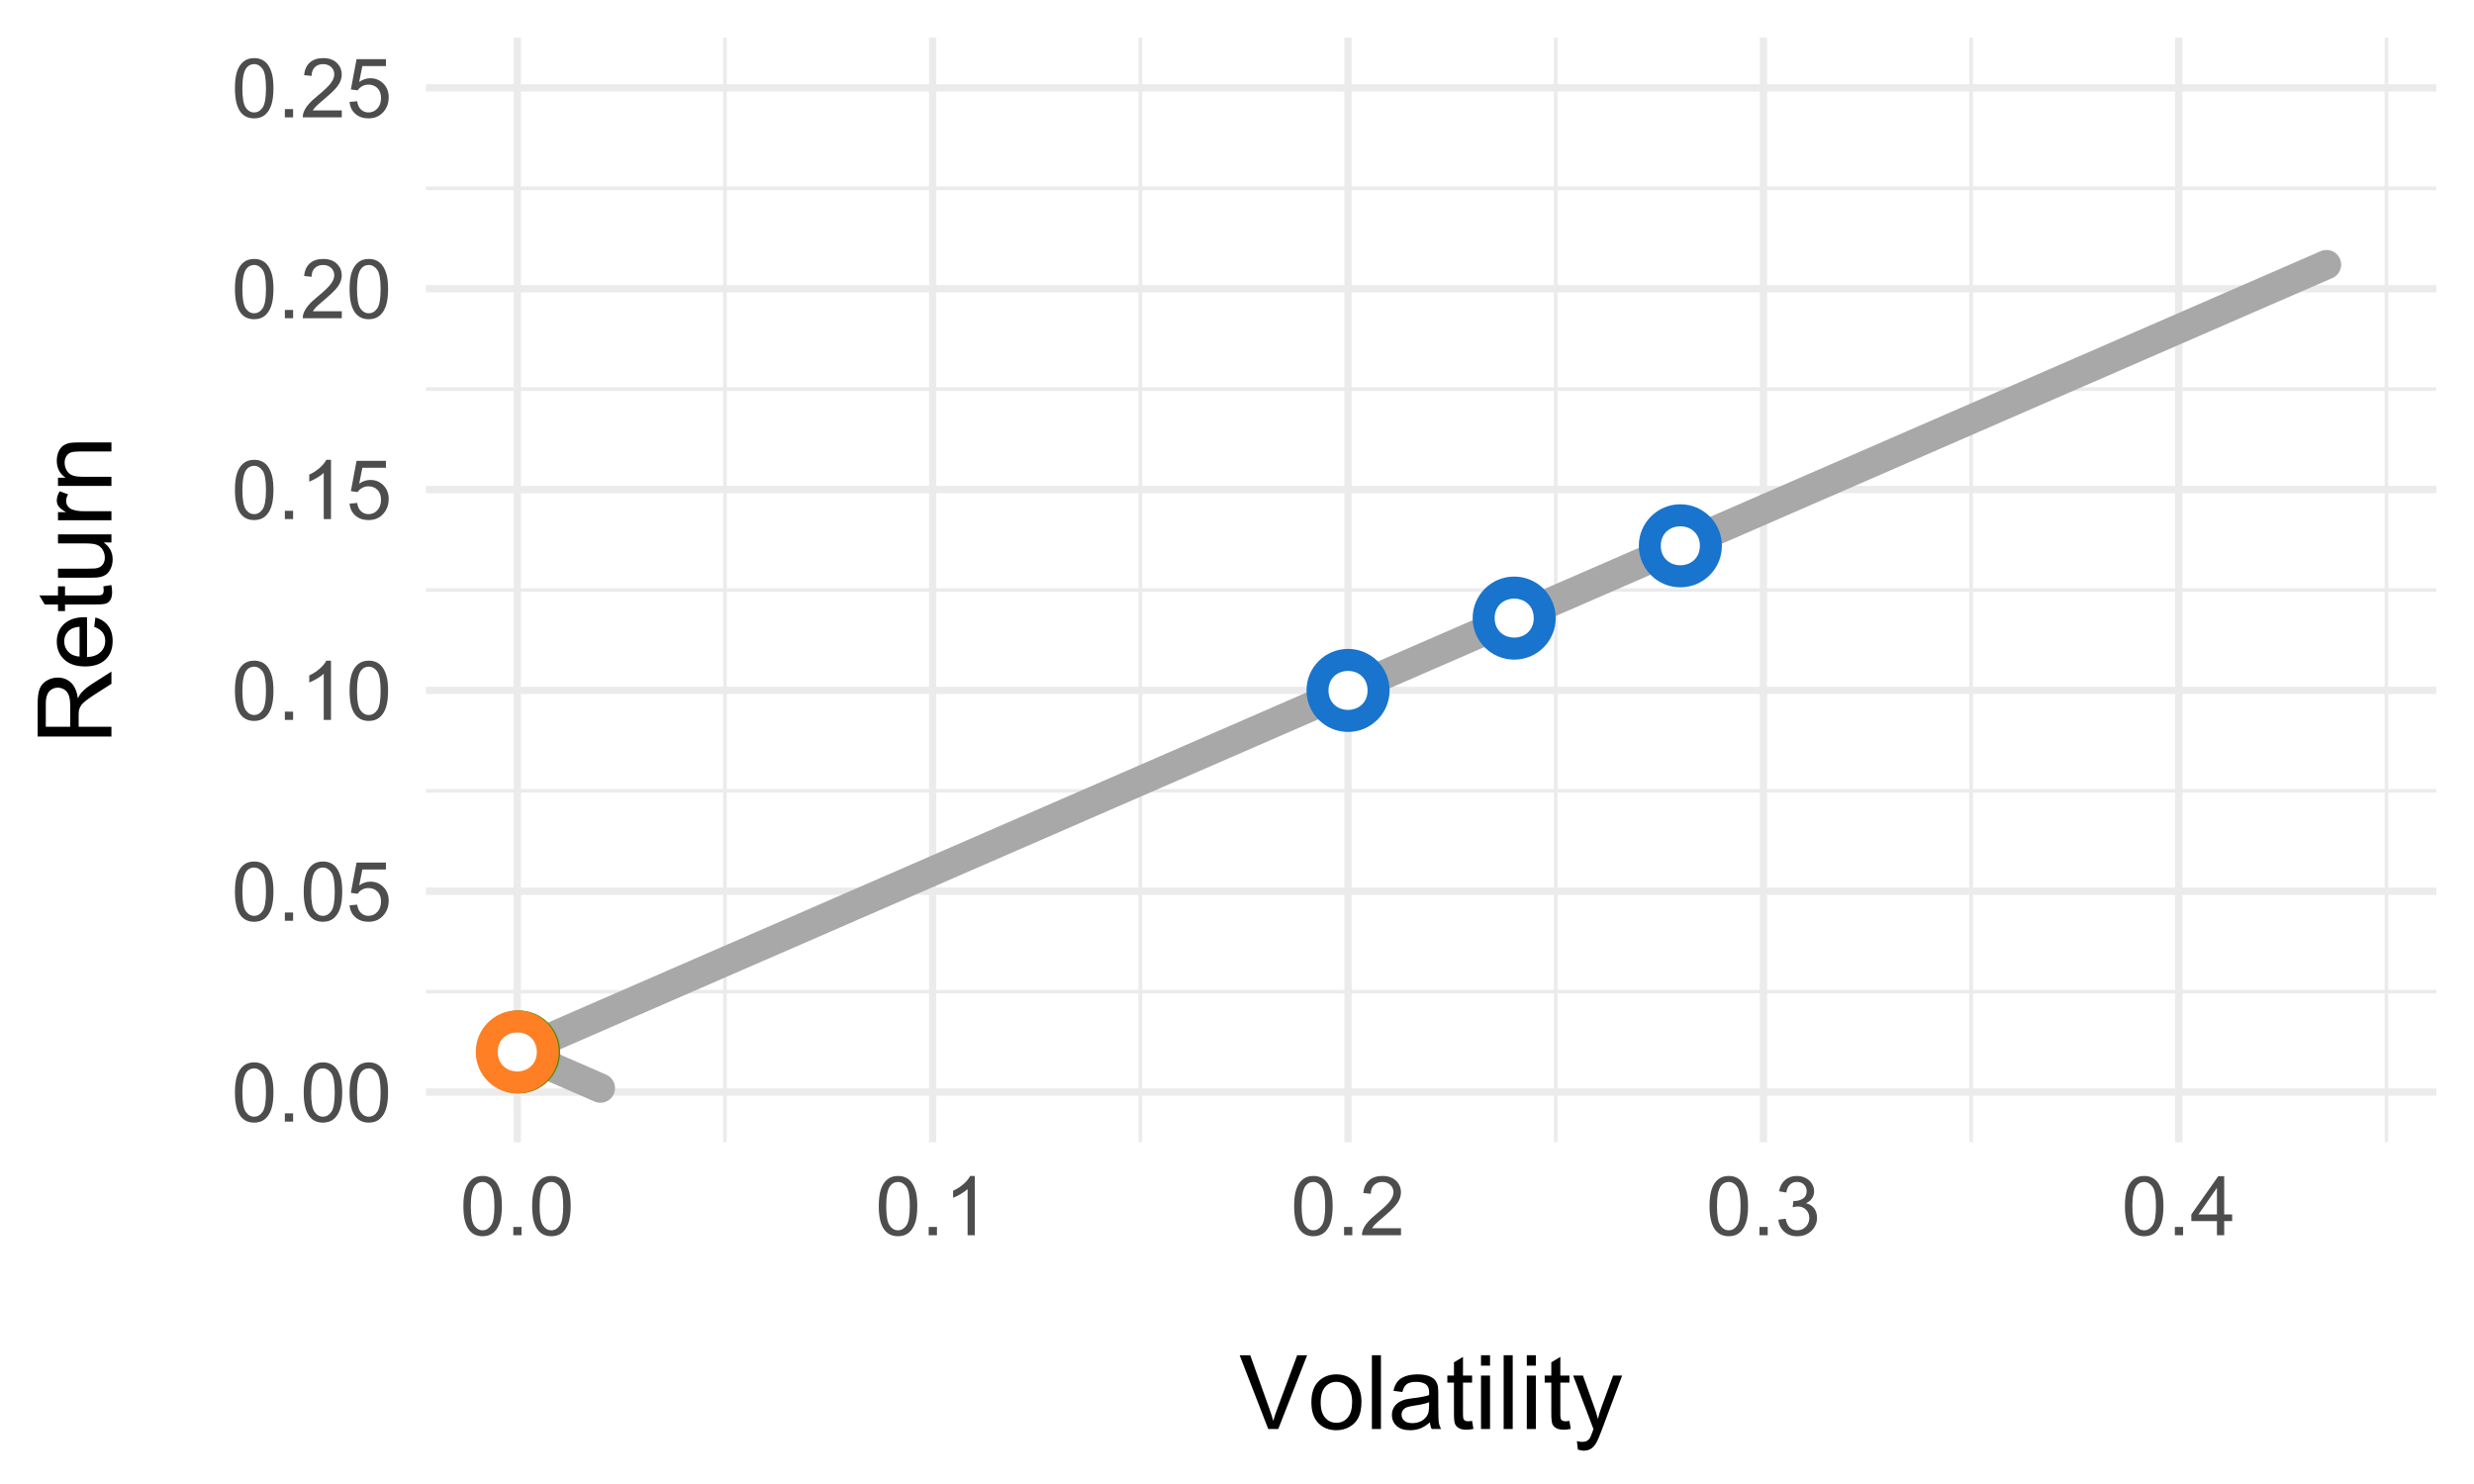
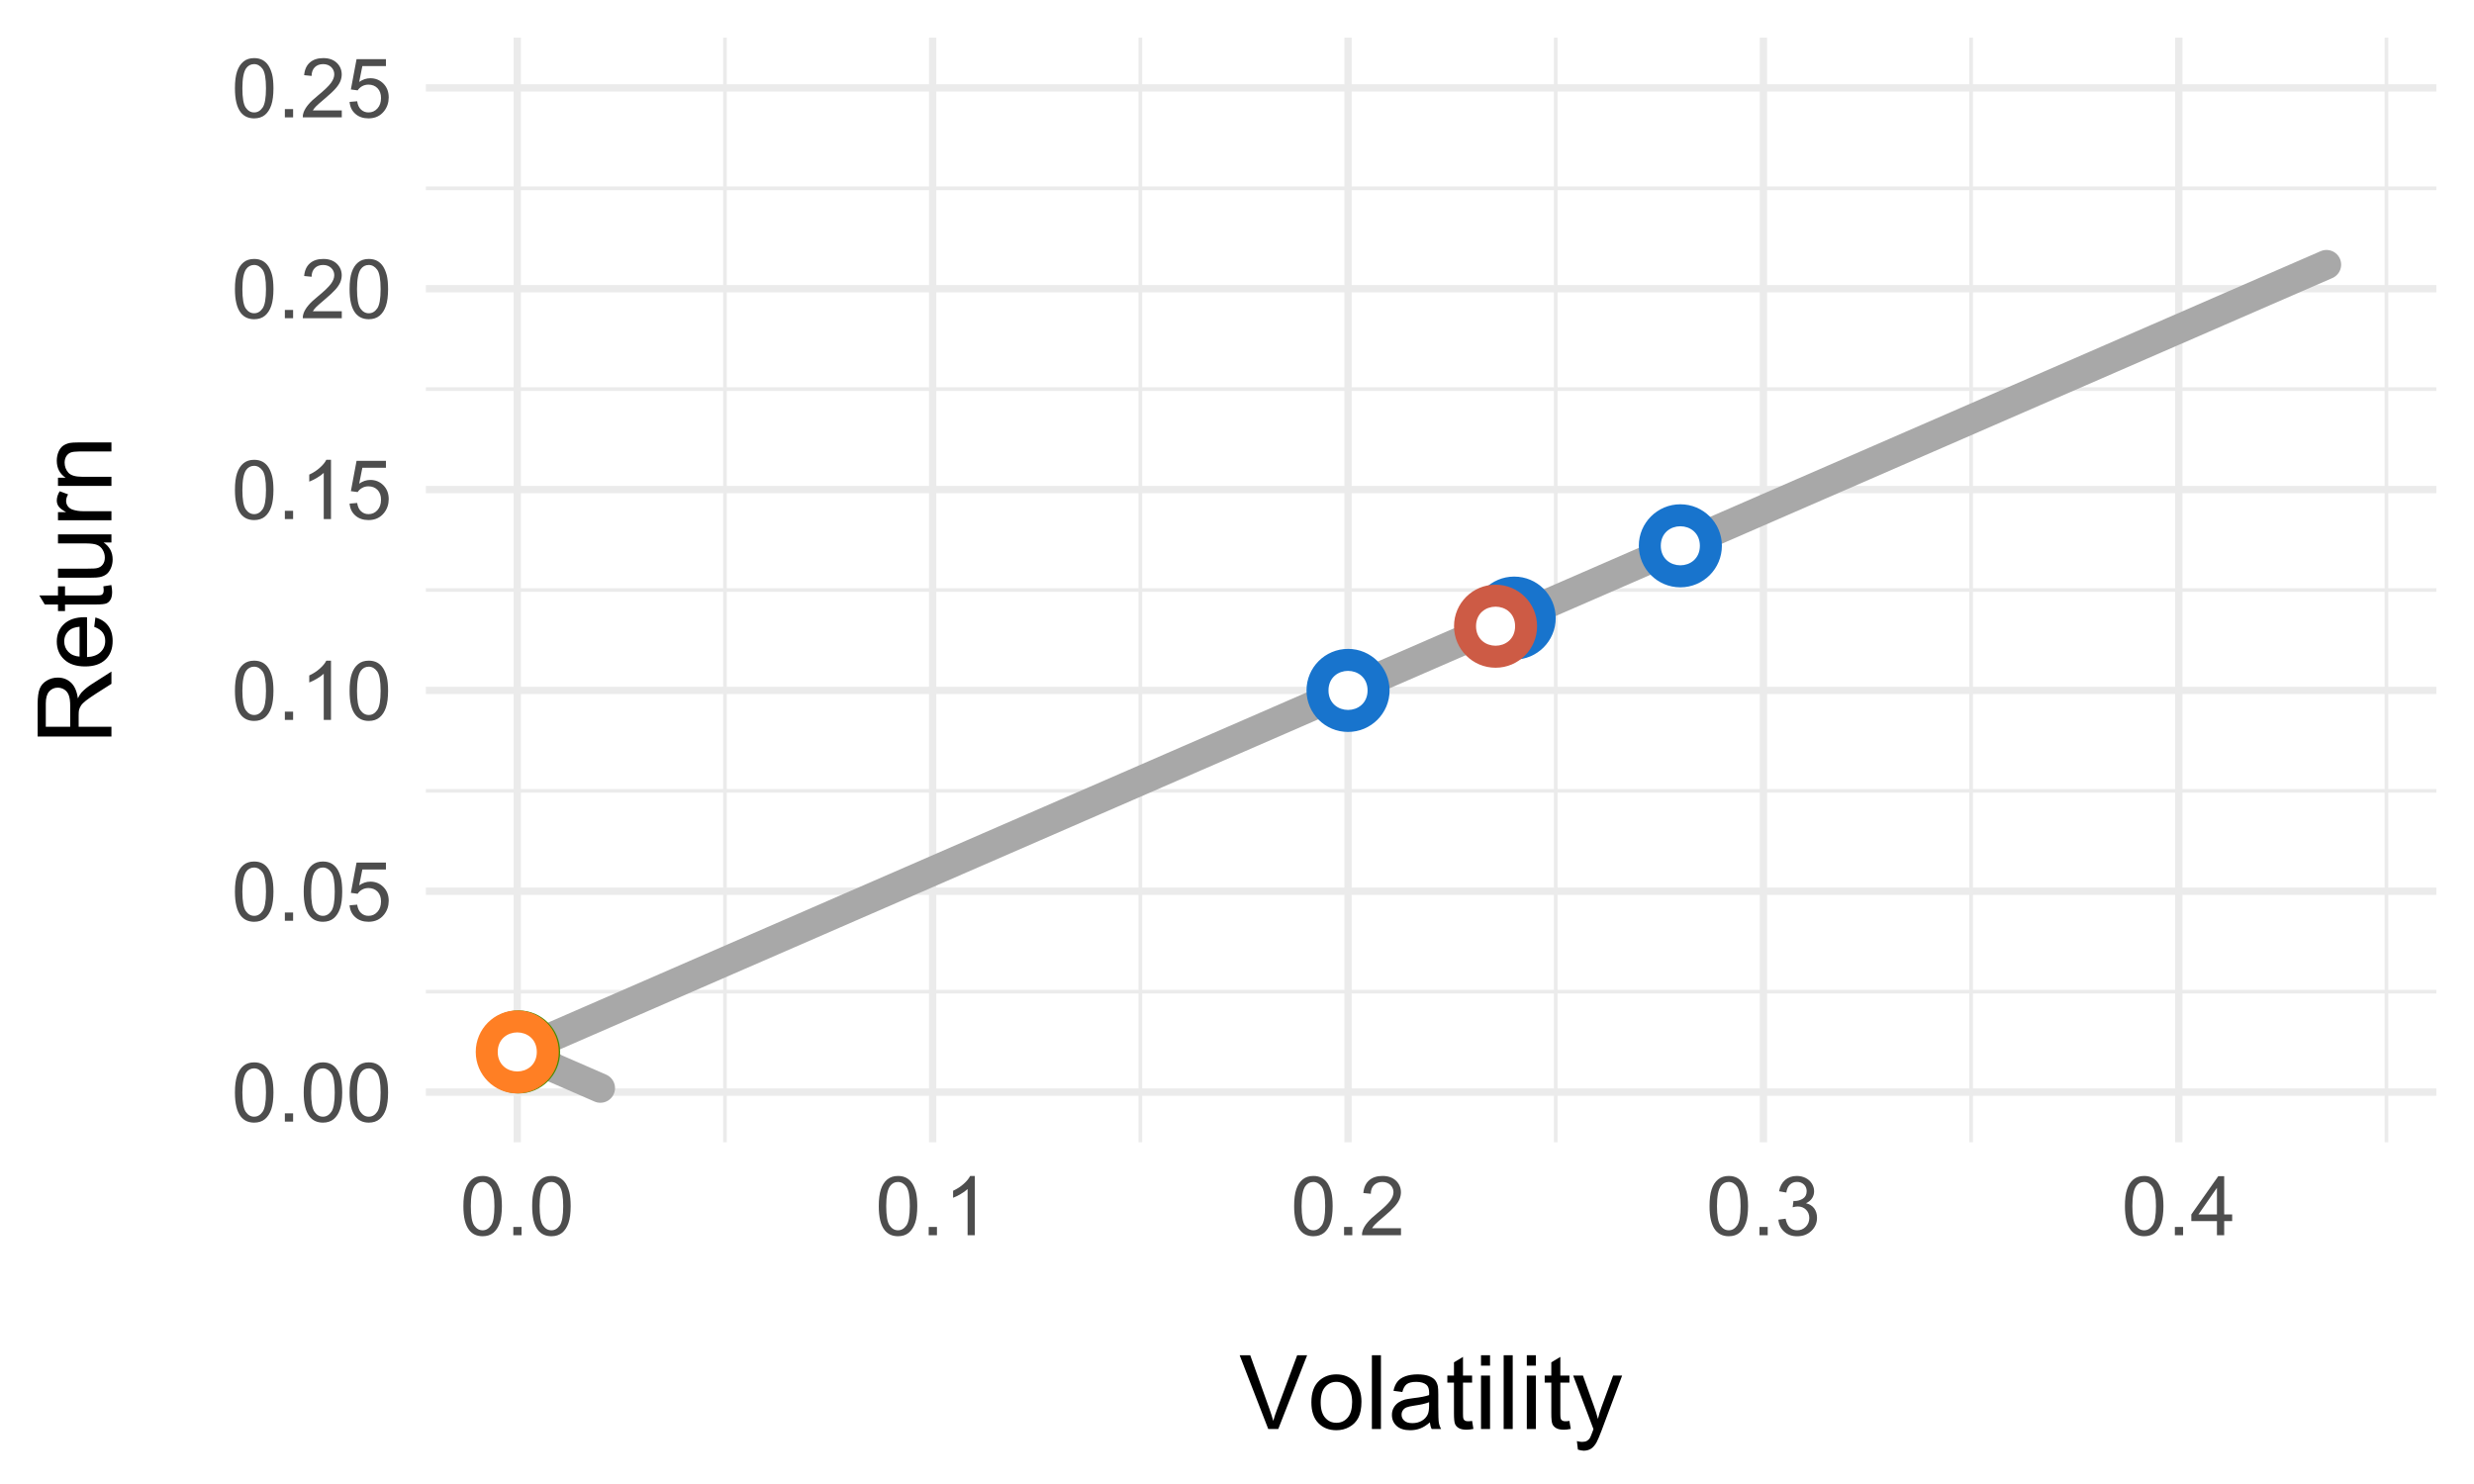
<svg xmlns="http://www.w3.org/2000/svg" xmlns:xlink="http://www.w3.org/1999/xlink" width="360pt" height="216pt" viewBox="0 0 360 216" version="1.1">
  <defs>
    <g>
      <symbol overflow="visible" id="glyph0-0">
        <path style="stroke:none;" d="M 1.5 0 L 1.5 -7.5 L 7.5 -7.5 L 7.5 0 Z M 1.688 -0.188 L 7.312 -0.188 L 7.312 -7.312 L 1.688 -7.312 Z M 1.688 -0.188 " />
      </symbol>
      <symbol overflow="visible" id="glyph0-1">
        <path style="stroke:none;" d="M 0.5 -4.234 C 0.496 -5.246 0.602 -6.062 0.812 -6.688 C 1.02 -7.305 1.328 -7.785 1.742 -8.121 C 2.148 -8.457 2.668 -8.625 3.297 -8.625 C 3.758 -8.625 4.164 -8.531 4.512 -8.348 C 4.855 -8.16 5.141 -7.891 5.371 -7.543 C 5.594 -7.191 5.773 -6.766 5.906 -6.266 C 6.035 -5.762 6.098 -5.086 6.102 -4.234 C 6.098 -3.227 5.996 -2.414 5.789 -1.797 C 5.578 -1.176 5.266 -0.695 4.859 -0.359 C 4.445 -0.02 3.926 0.145 3.297 0.148 C 2.465 0.145 1.816 -0.148 1.348 -0.742 C 0.781 -1.457 0.496 -2.621 0.5 -4.234 Z M 1.582 -4.234 C 1.582 -2.824 1.746 -1.887 2.074 -1.418 C 2.402 -0.949 2.809 -0.715 3.297 -0.719 C 3.777 -0.715 4.184 -0.949 4.52 -1.422 C 4.848 -1.887 5.016 -2.824 5.016 -4.234 C 5.016 -5.648 4.848 -6.59 4.52 -7.055 C 4.184 -7.516 3.773 -7.746 3.289 -7.75 C 2.801 -7.746 2.414 -7.543 2.125 -7.137 C 1.762 -6.613 1.582 -5.645 1.582 -4.234 Z M 1.582 -4.234 " />
      </symbol>
      <symbol overflow="visible" id="glyph0-2">
        <path style="stroke:none;" d="M 1.09 0 L 1.09 -1.203 L 2.289 -1.203 L 2.289 0 Z M 1.09 0 " />
      </symbol>
      <symbol overflow="visible" id="glyph0-3">
        <path style="stroke:none;" d="M 0.5 -2.25 L 1.605 -2.344 C 1.684 -1.805 1.871 -1.398 2.176 -1.125 C 2.473 -0.852 2.836 -0.715 3.258 -0.719 C 3.766 -0.715 4.195 -0.906 4.547 -1.293 C 4.898 -1.672 5.074 -2.18 5.074 -2.82 C 5.074 -3.414 4.902 -3.891 4.566 -4.242 C 4.227 -4.59 3.785 -4.762 3.242 -4.766 C 2.898 -4.762 2.594 -4.684 2.32 -4.531 C 2.047 -4.375 1.832 -4.176 1.676 -3.93 L 0.688 -4.062 L 1.516 -8.473 L 5.789 -8.473 L 5.789 -7.465 L 2.359 -7.465 L 1.898 -5.156 C 2.414 -5.516 2.953 -5.695 3.523 -5.695 C 4.27 -5.695 4.902 -5.434 5.422 -4.914 C 5.934 -4.395 6.191 -3.727 6.195 -2.914 C 6.191 -2.133 5.965 -1.461 5.516 -0.898 C 4.961 -0.199 4.211 0.145 3.258 0.148 C 2.477 0.145 1.836 -0.07 1.344 -0.508 C 0.844 -0.941 0.562 -1.523 0.5 -2.25 Z M 0.5 -2.25 " />
      </symbol>
      <symbol overflow="visible" id="glyph0-4">
        <path style="stroke:none;" d="M 4.469 0 L 3.414 0 L 3.414 -6.719 C 3.16 -6.477 2.828 -6.234 2.414 -5.996 C 2 -5.75 1.629 -5.57 1.305 -5.449 L 1.305 -6.469 C 1.895 -6.742 2.41 -7.078 2.852 -7.477 C 3.293 -7.871 3.605 -8.254 3.789 -8.625 L 4.469 -8.625 Z M 4.469 0 " />
      </symbol>
      <symbol overflow="visible" id="glyph0-5">
        <path style="stroke:none;" d="M 6.039 -1.016 L 6.039 0 L 0.363 0 C 0.355 -0.254 0.395 -0.496 0.484 -0.734 C 0.629 -1.117 0.859 -1.5 1.18 -1.875 C 1.492 -2.25 1.953 -2.684 2.562 -3.176 C 3.492 -3.941 4.125 -4.547 4.453 -4.992 C 4.781 -5.438 4.945 -5.859 4.945 -6.266 C 4.945 -6.68 4.793 -7.031 4.496 -7.32 C 4.191 -7.602 3.805 -7.746 3.328 -7.75 C 2.82 -7.746 2.414 -7.594 2.109 -7.293 C 1.805 -6.984 1.648 -6.562 1.648 -6.031 L 0.562 -6.141 C 0.633 -6.945 0.91 -7.559 1.398 -7.988 C 1.879 -8.41 2.531 -8.625 3.352 -8.625 C 4.172 -8.625 4.824 -8.395 5.309 -7.938 C 5.789 -7.48 6.027 -6.914 6.031 -6.242 C 6.027 -5.895 5.957 -5.559 5.82 -5.227 C 5.676 -4.891 5.441 -4.539 5.117 -4.176 C 4.789 -3.805 4.25 -3.301 3.492 -2.664 C 2.859 -2.129 2.453 -1.77 2.273 -1.582 C 2.094 -1.395 1.945 -1.203 1.828 -1.016 Z M 6.039 -1.016 " />
      </symbol>
      <symbol overflow="visible" id="glyph0-6">
        <path style="stroke:none;" d="M 0.504 -2.266 L 1.559 -2.406 C 1.68 -1.809 1.883 -1.379 2.176 -1.113 C 2.465 -0.848 2.82 -0.715 3.242 -0.719 C 3.734 -0.715 4.152 -0.887 4.496 -1.234 C 4.832 -1.574 5.004 -2 5.008 -2.516 C 5.004 -2.996 4.848 -3.395 4.535 -3.711 C 4.219 -4.023 3.816 -4.184 3.328 -4.184 C 3.129 -4.184 2.879 -4.145 2.586 -4.066 L 2.703 -4.992 C 2.766 -4.984 2.824 -4.98 2.871 -4.98 C 3.32 -4.98 3.723 -5.098 4.086 -5.332 C 4.441 -5.566 4.621 -5.926 4.625 -6.414 C 4.621 -6.801 4.492 -7.121 4.23 -7.375 C 3.965 -7.629 3.625 -7.758 3.219 -7.758 C 2.805 -7.758 2.465 -7.629 2.191 -7.371 C 1.918 -7.113 1.742 -6.727 1.664 -6.211 L 0.609 -6.398 C 0.738 -7.105 1.031 -7.652 1.488 -8.043 C 1.941 -8.43 2.508 -8.625 3.195 -8.625 C 3.66 -8.625 4.094 -8.523 4.488 -8.324 C 4.879 -8.121 5.18 -7.848 5.391 -7.5 C 5.602 -7.148 5.707 -6.777 5.707 -6.391 C 5.707 -6.02 5.605 -5.684 5.406 -5.379 C 5.207 -5.074 4.914 -4.832 4.523 -4.652 C 5.031 -4.535 5.426 -4.289 5.707 -3.922 C 5.988 -3.547 6.129 -3.086 6.129 -2.539 C 6.129 -1.785 5.855 -1.148 5.309 -0.629 C 4.762 -0.105 4.07 0.152 3.234 0.152 C 2.477 0.152 1.848 -0.07 1.355 -0.52 C 0.855 -0.969 0.574 -1.551 0.504 -2.266 Z M 0.504 -2.266 " />
      </symbol>
      <symbol overflow="visible" id="glyph0-7">
        <path style="stroke:none;" d="M 3.879 0 L 3.879 -2.055 L 0.152 -2.055 L 0.152 -3.023 L 4.07 -8.59 L 4.934 -8.59 L 4.934 -3.023 L 6.094 -3.023 L 6.094 -2.055 L 4.934 -2.055 L 4.934 0 Z M 3.879 -3.023 L 3.879 -6.898 L 1.188 -3.023 Z M 3.879 -3.023 " />
      </symbol>
      <symbol overflow="visible" id="glyph1-0">
        <path style="stroke:none;" d="M 1.875 0 L 1.875 -9.375 L 9.375 -9.375 L 9.375 0 Z M 2.109 -0.234 L 9.141 -0.234 L 9.141 -9.141 L 2.109 -9.141 Z M 2.109 -0.234 " />
      </symbol>
      <symbol overflow="visible" id="glyph1-1">
        <path style="stroke:none;" d="M 4.227 0 L 0.066 -10.738 L 1.605 -10.738 L 4.395 -2.938 C 4.617 -2.309 4.805 -1.723 4.957 -1.18 C 5.121 -1.762 5.312 -2.348 5.539 -2.938 L 8.438 -10.738 L 9.887 -10.738 L 5.684 0 Z M 4.227 0 " />
      </symbol>
      <symbol overflow="visible" id="glyph1-2">
        <path style="stroke:none;" d="M 0.5 -3.891 C 0.496 -5.328 0.898 -6.395 1.699 -7.09 C 2.367 -7.664 3.18 -7.949 4.145 -7.953 C 5.211 -7.949 6.086 -7.602 6.766 -6.902 C 7.441 -6.199 7.781 -5.23 7.785 -4 C 7.781 -2.996 7.629 -2.207 7.332 -1.637 C 7.027 -1.059 6.594 -0.613 6.023 -0.301 C 5.449 0.02 4.82 0.176 4.145 0.176 C 3.051 0.176 2.172 -0.172 1.504 -0.871 C 0.832 -1.566 0.496 -2.574 0.5 -3.891 Z M 1.852 -3.891 C 1.852 -2.891 2.066 -2.141 2.504 -1.648 C 2.934 -1.148 3.48 -0.902 4.145 -0.906 C 4.793 -0.902 5.34 -1.152 5.777 -1.652 C 6.211 -2.152 6.426 -2.91 6.43 -3.934 C 6.426 -4.891 6.207 -5.621 5.773 -6.117 C 5.336 -6.613 4.793 -6.859 4.145 -6.863 C 3.48 -6.859 2.934 -6.613 2.504 -6.121 C 2.066 -5.625 1.852 -4.883 1.852 -3.891 Z M 1.852 -3.891 " />
      </symbol>
      <symbol overflow="visible" id="glyph1-3">
        <path style="stroke:none;" d="M 0.961 0 L 0.961 -10.738 L 2.277 -10.738 L 2.277 0 Z M 0.961 0 " />
      </symbol>
      <symbol overflow="visible" id="glyph1-4">
        <path style="stroke:none;" d="M 6.062 -0.961 C 5.574 -0.543 5.105 -0.246 4.652 -0.078 C 4.199 0.094 3.715 0.176 3.199 0.176 C 2.344 0.176 1.688 -0.031 1.23 -0.449 C 0.77 -0.867 0.539 -1.402 0.543 -2.051 C 0.539 -2.43 0.625 -2.777 0.801 -3.094 C 0.973 -3.406 1.199 -3.656 1.484 -3.852 C 1.762 -4.039 2.078 -4.184 2.43 -4.285 C 2.688 -4.348 3.078 -4.414 3.602 -4.484 C 4.664 -4.605 5.449 -4.758 5.953 -4.938 C 5.957 -5.113 5.957 -5.227 5.961 -5.281 C 5.957 -5.812 5.836 -6.191 5.59 -6.414 C 5.25 -6.711 4.746 -6.859 4.086 -6.863 C 3.461 -6.859 3.004 -6.75 2.711 -6.535 C 2.414 -6.316 2.195 -5.934 2.059 -5.383 L 0.77 -5.559 C 0.883 -6.109 1.078 -6.555 1.348 -6.895 C 1.613 -7.234 2 -7.496 2.512 -7.68 C 3.016 -7.859 3.605 -7.949 4.277 -7.953 C 4.941 -7.949 5.48 -7.871 5.895 -7.719 C 6.309 -7.559 6.613 -7.363 6.812 -7.129 C 7.004 -6.891 7.141 -6.594 7.223 -6.234 C 7.266 -6.008 7.289 -5.602 7.289 -5.016 L 7.289 -3.258 C 7.289 -2.031 7.316 -1.254 7.371 -0.934 C 7.426 -0.605 7.535 -0.297 7.703 0 L 6.328 0 C 6.191 -0.273 6.102 -0.594 6.062 -0.961 Z M 5.953 -3.902 C 5.477 -3.707 4.758 -3.539 3.801 -3.406 C 3.258 -3.324 2.875 -3.238 2.648 -3.141 C 2.422 -3.043 2.246 -2.898 2.129 -2.711 C 2.004 -2.52 1.945 -2.312 1.949 -2.086 C 1.945 -1.734 2.078 -1.441 2.348 -1.207 C 2.609 -0.973 3 -0.855 3.516 -0.855 C 4.023 -0.855 4.473 -0.965 4.871 -1.188 C 5.262 -1.41 5.555 -1.715 5.742 -2.102 C 5.883 -2.395 5.953 -2.836 5.953 -3.422 Z M 5.953 -3.902 " />
      </symbol>
      <symbol overflow="visible" id="glyph1-5">
        <path style="stroke:none;" d="M 3.867 -1.18 L 4.059 -0.016 C 3.684 0.062 3.352 0.098 3.062 0.102 C 2.582 0.098 2.211 0.027 1.949 -0.125 C 1.684 -0.273 1.496 -0.473 1.391 -0.719 C 1.281 -0.965 1.23 -1.484 1.23 -2.277 L 1.23 -6.754 L 0.266 -6.754 L 0.266 -7.777 L 1.23 -7.777 L 1.23 -9.703 L 2.543 -10.496 L 2.543 -7.777 L 3.867 -7.777 L 3.867 -6.754 L 2.543 -6.754 L 2.543 -2.203 C 2.543 -1.828 2.562 -1.586 2.609 -1.48 C 2.652 -1.371 2.73 -1.285 2.836 -1.223 C 2.941 -1.156 3.09 -1.125 3.289 -1.129 C 3.43 -1.125 3.625 -1.141 3.867 -1.18 Z M 3.867 -1.18 " />
      </symbol>
      <symbol overflow="visible" id="glyph1-6">
        <path style="stroke:none;" d="M 0.996 -9.223 L 0.996 -10.738 L 2.312 -10.738 L 2.312 -9.223 Z M 0.996 0 L 0.996 -7.777 L 2.312 -7.777 L 2.312 0 Z M 0.996 0 " />
      </symbol>
      <symbol overflow="visible" id="glyph1-7">
        <path style="stroke:none;" d="M 0.93 2.996 L 0.785 1.758 C 1.07 1.836 1.32 1.875 1.539 1.875 C 1.828 1.875 2.062 1.824 2.238 1.727 C 2.414 1.629 2.559 1.492 2.672 1.32 C 2.754 1.184 2.887 0.855 3.078 0.336 C 3.098 0.258 3.137 0.152 3.195 0.016 L 0.242 -7.777 L 1.664 -7.777 L 3.281 -3.273 C 3.492 -2.699 3.68 -2.098 3.844 -1.473 C 3.992 -2.074 4.172 -2.668 4.387 -3.246 L 6.051 -7.777 L 7.367 -7.777 L 4.41 0.133 C 4.09 0.984 3.844 1.574 3.668 1.898 C 3.434 2.328 3.164 2.645 2.863 2.852 C 2.559 3.051 2.199 3.152 1.781 3.156 C 1.523 3.152 1.238 3.098 0.93 2.996 Z M 0.93 2.996 " />
      </symbol>
      <symbol overflow="visible" id="glyph2-0">
        <path style="stroke:none;" d="M 0 -1.875 L -9.375 -1.875 L -9.375 -9.375 L 0 -9.375 Z M -0.234 -2.109 L -0.234 -9.141 L -9.141 -9.141 L -9.141 -2.109 Z M -0.234 -2.109 " />
      </symbol>
      <symbol overflow="visible" id="glyph2-1">
        <path style="stroke:none;" d="M 0 -1.18 L -10.738 -1.18 L -10.738 -5.941 C -10.734 -6.895 -10.637 -7.621 -10.449 -8.121 C -10.254 -8.621 -9.914 -9.02 -9.426 -9.316 C -8.938 -9.613 -8.398 -9.762 -7.809 -9.762 C -7.043 -9.762 -6.398 -9.516 -5.879 -9.023 C -5.355 -8.531 -5.027 -7.77 -4.887 -6.738 C -4.703 -7.113 -4.523 -7.398 -4.352 -7.594 C -3.965 -8.008 -3.488 -8.398 -2.922 -8.773 L 0 -10.641 L 0 -8.855 L -2.234 -7.434 C -2.875 -7.016 -3.367 -6.676 -3.711 -6.41 C -4.051 -6.141 -4.293 -5.898 -4.43 -5.688 C -4.566 -5.473 -4.66 -5.258 -4.719 -5.039 C -4.75 -4.875 -4.77 -4.609 -4.77 -4.25 L -4.77 -2.602 L 0 -2.602 Z M -6 -2.602 L -6 -5.656 C -6 -6.301 -6.066 -6.809 -6.199 -7.176 C -6.332 -7.539 -6.547 -7.816 -6.844 -8.012 C -7.141 -8.199 -7.461 -8.297 -7.809 -8.297 C -8.312 -8.297 -8.73 -8.109 -9.059 -7.742 C -9.387 -7.371 -9.551 -6.793 -9.551 -6 L -9.551 -2.602 Z M -6 -2.602 " />
      </symbol>
      <symbol overflow="visible" id="glyph2-2">
        <path style="stroke:none;" d="M -2.504 -6.312 L -2.336 -7.676 C -1.535 -7.457 -0.918 -7.059 -0.48 -6.48 C -0.043 -5.898 0.176 -5.156 0.176 -4.254 C 0.176 -3.113 -0.172 -2.211 -0.875 -1.547 C -1.57 -0.883 -2.555 -0.551 -3.824 -0.551 C -5.129 -0.551 -6.145 -0.887 -6.867 -1.559 C -7.59 -2.23 -7.949 -3.105 -7.953 -4.184 C -7.949 -5.223 -7.598 -6.07 -6.891 -6.73 C -6.18 -7.387 -5.184 -7.715 -3.902 -7.719 C -3.824 -7.715 -3.707 -7.715 -3.551 -7.711 L -3.551 -1.91 C -2.695 -1.957 -2.039 -2.199 -1.586 -2.637 C -1.129 -3.07 -0.902 -3.609 -0.906 -4.262 C -0.902 -4.742 -1.027 -5.156 -1.285 -5.5 C -1.535 -5.84 -1.941 -6.109 -2.504 -6.312 Z M -4.637 -1.984 L -4.637 -6.328 C -5.285 -6.27 -5.777 -6.102 -6.109 -5.828 C -6.613 -5.406 -6.867 -4.863 -6.871 -4.195 C -6.867 -3.59 -6.664 -3.078 -6.262 -2.668 C -5.855 -2.254 -5.312 -2.027 -4.637 -1.984 Z M -4.637 -1.984 " />
      </symbol>
      <symbol overflow="visible" id="glyph2-3">
        <path style="stroke:none;" d="M -1.18 -3.867 L -0.016 -4.059 C 0.062 -3.684 0.098 -3.352 0.102 -3.062 C 0.098 -2.582 0.027 -2.211 -0.125 -1.949 C -0.273 -1.684 -0.473 -1.496 -0.719 -1.391 C -0.965 -1.281 -1.484 -1.23 -2.277 -1.23 L -6.754 -1.23 L -6.754 -0.266 L -7.777 -0.266 L -7.777 -1.23 L -9.703 -1.23 L -10.496 -2.543 L -7.777 -2.543 L -7.777 -3.867 L -6.754 -3.867 L -6.754 -2.543 L -2.203 -2.543 C -1.828 -2.543 -1.586 -2.562 -1.477 -2.609 C -1.367 -2.652 -1.281 -2.73 -1.223 -2.836 C -1.156 -2.941 -1.125 -3.09 -1.129 -3.289 C -1.125 -3.43 -1.141 -3.625 -1.18 -3.867 Z M -1.18 -3.867 " />
      </symbol>
      <symbol overflow="visible" id="glyph2-4">
        <path style="stroke:none;" d="M 0 -6.086 L -1.141 -6.086 C -0.262 -5.48 0.176 -4.656 0.176 -3.617 C 0.176 -3.156 0.09 -2.73 -0.086 -2.332 C -0.262 -1.934 -0.484 -1.637 -0.75 -1.445 C -1.016 -1.25 -1.34 -1.113 -1.727 -1.039 C -1.984 -0.984 -2.395 -0.961 -2.961 -0.961 L -7.777 -0.961 L -7.777 -2.277 L -3.465 -2.277 C -2.77 -2.273 -2.309 -2.301 -2.074 -2.359 C -1.723 -2.441 -1.449 -2.617 -1.254 -2.887 C -1.059 -3.152 -0.961 -3.484 -0.961 -3.883 C -0.961 -4.277 -1.059 -4.648 -1.262 -4.996 C -1.461 -5.34 -1.738 -5.586 -2.09 -5.73 C -2.438 -5.871 -2.945 -5.941 -3.609 -5.945 L -7.777 -5.949 L -7.777 -7.266 L 0 -7.266 Z M 0 -6.086 " />
      </symbol>
      <symbol overflow="visible" id="glyph2-5">
        <path style="stroke:none;" d="M 0 -0.973 L -7.777 -0.973 L -7.777 -2.16 L -6.598 -2.16 C -7.148 -2.461 -7.512 -2.738 -7.688 -2.996 C -7.863 -3.25 -7.949 -3.535 -7.953 -3.844 C -7.949 -4.289 -7.809 -4.738 -7.531 -5.199 L -6.305 -4.746 C -6.496 -4.422 -6.59 -4.098 -6.594 -3.781 C -6.59 -3.488 -6.504 -3.23 -6.332 -3.004 C -6.156 -2.773 -5.914 -2.609 -5.609 -2.512 C -5.137 -2.363 -4.625 -2.289 -4.07 -2.293 L 0 -2.293 Z M 0 -0.973 " />
      </symbol>
      <symbol overflow="visible" id="glyph2-6">
        <path style="stroke:none;" d="M 0 -0.988 L -7.777 -0.988 L -7.777 -2.176 L -6.672 -2.176 C -7.523 -2.742 -7.949 -3.57 -7.953 -4.652 C -7.949 -5.121 -7.867 -5.551 -7.699 -5.945 C -7.531 -6.336 -7.309 -6.629 -7.039 -6.824 C -6.762 -7.016 -6.438 -7.152 -6.062 -7.234 C -5.816 -7.281 -5.391 -7.305 -4.781 -7.309 L 0 -7.309 L 0 -5.992 L -4.73 -5.992 C -5.266 -5.988 -5.668 -5.938 -5.938 -5.836 C -6.199 -5.734 -6.414 -5.551 -6.574 -5.289 C -6.73 -5.027 -6.809 -4.723 -6.812 -4.371 C -6.809 -3.809 -6.629 -3.324 -6.277 -2.918 C -5.918 -2.512 -5.242 -2.309 -4.25 -2.309 L 0 -2.309 Z M 0 -0.988 " />
      </symbol>
    </g>
    <clipPath id="clip1">
      <path d="M 61.973 144 L 355 144 L 355 145 L 61.973 145 Z M 61.973 144 " />
    </clipPath>
    <clipPath id="clip2">
      <path d="M 61.973 114 L 355 114 L 355 116 L 61.973 116 Z M 61.973 114 " />
    </clipPath>
    <clipPath id="clip3">
      <path d="M 61.973 85 L 355 85 L 355 87 L 61.973 87 Z M 61.973 85 " />
    </clipPath>
    <clipPath id="clip4">
      <path d="M 61.973 56 L 355 56 L 355 57 L 61.973 57 Z M 61.973 56 " />
    </clipPath>
    <clipPath id="clip5">
      <path d="M 61.973 27 L 355 27 L 355 28 L 61.973 28 Z M 61.973 27 " />
    </clipPath>
    <clipPath id="clip6">
      <path d="M 105 5.48 L 106 5.48 L 106 167 L 105 167 Z M 105 5.48 " />
    </clipPath>
    <clipPath id="clip7">
      <path d="M 165 5.48 L 167 5.48 L 167 167 L 165 167 Z M 165 5.48 " />
    </clipPath>
    <clipPath id="clip8">
      <path d="M 226 5.48 L 227 5.48 L 227 167 L 226 167 Z M 226 5.48 " />
    </clipPath>
    <clipPath id="clip9">
      <path d="M 286 5.48 L 288 5.48 L 288 167 L 286 167 Z M 286 5.48 " />
    </clipPath>
    <clipPath id="clip10">
      <path d="M 347 5.48 L 348 5.48 L 348 167 L 347 167 Z M 347 5.48 " />
    </clipPath>
    <clipPath id="clip11">
      <path d="M 61.973 158 L 355.52 158 L 355.52 160 L 61.973 160 Z M 61.973 158 " />
    </clipPath>
    <clipPath id="clip12">
      <path d="M 61.973 129 L 355.52 129 L 355.52 131 L 61.973 131 Z M 61.973 129 " />
    </clipPath>
    <clipPath id="clip13">
      <path d="M 61.973 99 L 355.52 99 L 355.52 102 L 61.973 102 Z M 61.973 99 " />
    </clipPath>
    <clipPath id="clip14">
      <path d="M 61.973 70 L 355.52 70 L 355.52 72 L 61.973 72 Z M 61.973 70 " />
    </clipPath>
    <clipPath id="clip15">
      <path d="M 61.973 41 L 355.52 41 L 355.52 43 L 61.973 43 Z M 61.973 41 " />
    </clipPath>
    <clipPath id="clip16">
      <path d="M 61.973 12 L 355.52 12 L 355.52 14 L 61.973 14 Z M 61.973 12 " />
    </clipPath>
    <clipPath id="clip17">
      <path d="M 74 5.48 L 76 5.48 L 76 167 L 74 167 Z M 74 5.48 " />
    </clipPath>
    <clipPath id="clip18">
      <path d="M 135 5.48 L 137 5.48 L 137 167 L 135 167 Z M 135 5.48 " />
    </clipPath>
    <clipPath id="clip19">
      <path d="M 195 5.48 L 197 5.48 L 197 167 L 195 167 Z M 195 5.48 " />
    </clipPath>
    <clipPath id="clip20">
      <path d="M 256 5.48 L 258 5.48 L 258 167 L 256 167 Z M 256 5.48 " />
    </clipPath>
    <clipPath id="clip21">
      <path d="M 316 5.48 L 318 5.48 L 318 167 L 316 167 Z M 316 5.48 " />
    </clipPath>
  </defs>
  <g id="surface11">
    <rect x="0" y="0" width="360" height="216" style="fill:rgb(100%,100%,100%);fill-opacity:1;stroke:none;" />
    <g clip-path="url(#clip1)" clip-rule="nonzero">
      <path style="fill:none;stroke-width:0.533;stroke-linecap:butt;stroke-linejoin:round;stroke:rgb(92.157%,92.157%,92.157%);stroke-opacity:1;stroke-miterlimit:10;" d="M 61.973 144.34 L 354.52 144.34 " />
    </g>
    <g clip-path="url(#clip2)" clip-rule="nonzero">
      <path style="fill:none;stroke-width:0.533;stroke-linecap:butt;stroke-linejoin:round;stroke:rgb(92.157%,92.157%,92.157%);stroke-opacity:1;stroke-miterlimit:10;" d="M 61.973 115.109 L 354.52 115.109 " />
    </g>
    <g clip-path="url(#clip3)" clip-rule="nonzero">
      <path style="fill:none;stroke-width:0.533;stroke-linecap:butt;stroke-linejoin:round;stroke:rgb(92.157%,92.157%,92.157%);stroke-opacity:1;stroke-miterlimit:10;" d="M 61.973 85.875 L 354.52 85.875 " />
    </g>
    <g clip-path="url(#clip4)" clip-rule="nonzero">
      <path style="fill:none;stroke-width:0.533;stroke-linecap:butt;stroke-linejoin:round;stroke:rgb(92.157%,92.157%,92.157%);stroke-opacity:1;stroke-miterlimit:10;" d="M 61.973 56.641 L 354.52 56.641 " />
    </g>
    <g clip-path="url(#clip5)" clip-rule="nonzero">
      <path style="fill:none;stroke-width:0.533;stroke-linecap:butt;stroke-linejoin:round;stroke:rgb(92.157%,92.157%,92.157%);stroke-opacity:1;stroke-miterlimit:10;" d="M 61.973 27.406 L 354.52 27.406 " />
    </g>
    <g clip-path="url(#clip6)" clip-rule="nonzero">
      <path style="fill:none;stroke-width:0.533;stroke-linecap:butt;stroke-linejoin:round;stroke:rgb(92.157%,92.157%,92.157%);stroke-opacity:1;stroke-miterlimit:10;" d="M 105.492 166.266 L 105.492 5.48 " />
    </g>
    <g clip-path="url(#clip7)" clip-rule="nonzero">
      <path style="fill:none;stroke-width:0.533;stroke-linecap:butt;stroke-linejoin:round;stroke:rgb(92.157%,92.157%,92.157%);stroke-opacity:1;stroke-miterlimit:10;" d="M 165.938 166.266 L 165.938 5.48 " />
    </g>
    <g clip-path="url(#clip8)" clip-rule="nonzero">
      <path style="fill:none;stroke-width:0.533;stroke-linecap:butt;stroke-linejoin:round;stroke:rgb(92.157%,92.157%,92.157%);stroke-opacity:1;stroke-miterlimit:10;" d="M 226.379 166.266 L 226.379 5.48 " />
    </g>
    <g clip-path="url(#clip9)" clip-rule="nonzero">
      <path style="fill:none;stroke-width:0.533;stroke-linecap:butt;stroke-linejoin:round;stroke:rgb(92.157%,92.157%,92.157%);stroke-opacity:1;stroke-miterlimit:10;" d="M 286.824 166.266 L 286.824 5.48 " />
    </g>
    <g clip-path="url(#clip10)" clip-rule="nonzero">
      <path style="fill:none;stroke-width:0.533;stroke-linecap:butt;stroke-linejoin:round;stroke:rgb(92.157%,92.157%,92.157%);stroke-opacity:1;stroke-miterlimit:10;" d="M 347.266 166.266 L 347.266 5.48 " />
    </g>
    <g clip-path="url(#clip11)" clip-rule="nonzero">
      <path style="fill:none;stroke-width:1.067;stroke-linecap:butt;stroke-linejoin:round;stroke:rgb(92.157%,92.157%,92.157%);stroke-opacity:1;stroke-miterlimit:10;" d="M 61.973 158.957 L 354.52 158.957 " />
    </g>
    <g clip-path="url(#clip12)" clip-rule="nonzero">
      <path style="fill:none;stroke-width:1.067;stroke-linecap:butt;stroke-linejoin:round;stroke:rgb(92.157%,92.157%,92.157%);stroke-opacity:1;stroke-miterlimit:10;" d="M 61.973 129.723 L 354.52 129.723 " />
    </g>
    <g clip-path="url(#clip13)" clip-rule="nonzero">
      <path style="fill:none;stroke-width:1.067;stroke-linecap:butt;stroke-linejoin:round;stroke:rgb(92.157%,92.157%,92.157%);stroke-opacity:1;stroke-miterlimit:10;" d="M 61.973 100.492 L 354.52 100.492 " />
    </g>
    <g clip-path="url(#clip14)" clip-rule="nonzero">
      <path style="fill:none;stroke-width:1.067;stroke-linecap:butt;stroke-linejoin:round;stroke:rgb(92.157%,92.157%,92.157%);stroke-opacity:1;stroke-miterlimit:10;" d="M 61.973 71.258 L 354.52 71.258 " />
    </g>
    <g clip-path="url(#clip15)" clip-rule="nonzero">
      <path style="fill:none;stroke-width:1.067;stroke-linecap:butt;stroke-linejoin:round;stroke:rgb(92.157%,92.157%,92.157%);stroke-opacity:1;stroke-miterlimit:10;" d="M 61.973 42.023 L 354.52 42.023 " />
    </g>
    <g clip-path="url(#clip16)" clip-rule="nonzero">
      <path style="fill:none;stroke-width:1.067;stroke-linecap:butt;stroke-linejoin:round;stroke:rgb(92.157%,92.157%,92.157%);stroke-opacity:1;stroke-miterlimit:10;" d="M 61.973 12.789 L 354.52 12.789 " />
    </g>
    <g clip-path="url(#clip17)" clip-rule="nonzero">
      <path style="fill:none;stroke-width:1.067;stroke-linecap:butt;stroke-linejoin:round;stroke:rgb(92.157%,92.157%,92.157%);stroke-opacity:1;stroke-miterlimit:10;" d="M 75.27 166.266 L 75.27 5.48 " />
    </g>
    <g clip-path="url(#clip18)" clip-rule="nonzero">
      <path style="fill:none;stroke-width:1.067;stroke-linecap:butt;stroke-linejoin:round;stroke:rgb(92.157%,92.157%,92.157%);stroke-opacity:1;stroke-miterlimit:10;" d="M 135.715 166.266 L 135.715 5.48 " />
    </g>
    <g clip-path="url(#clip19)" clip-rule="nonzero">
      <path style="fill:none;stroke-width:1.067;stroke-linecap:butt;stroke-linejoin:round;stroke:rgb(92.157%,92.157%,92.157%);stroke-opacity:1;stroke-miterlimit:10;" d="M 196.156 166.266 L 196.156 5.48 " />
    </g>
    <g clip-path="url(#clip20)" clip-rule="nonzero">
      <path style="fill:none;stroke-width:1.067;stroke-linecap:butt;stroke-linejoin:round;stroke:rgb(92.157%,92.157%,92.157%);stroke-opacity:1;stroke-miterlimit:10;" d="M 256.602 166.266 L 256.602 5.48 " />
    </g>
    <g clip-path="url(#clip21)" clip-rule="nonzero">
      <path style="fill:none;stroke-width:1.067;stroke-linecap:butt;stroke-linejoin:round;stroke:rgb(92.157%,92.157%,92.157%);stroke-opacity:1;stroke-miterlimit:10;" d="M 317.047 166.266 L 317.047 5.48 " />
    </g>
    <path style="fill:none;stroke-width:4.268;stroke-linecap:round;stroke-linejoin:round;stroke:rgb(65.882%,65.882%,65.882%);stroke-opacity:1;stroke-miterlimit:10;" d="M 87.359 158.375 L 80.648 155.449 L 76.625 152.527 L 83.332 149.605 L 90.047 146.68 L 96.762 143.758 L 103.477 140.832 L 110.195 137.91 L 116.91 134.988 L 123.625 132.062 L 130.34 129.141 L 137.059 126.215 L 150.488 120.371 L 157.207 117.445 L 163.922 114.523 L 170.637 111.598 L 177.352 108.676 L 184.07 105.754 L 190.785 102.828 L 197.5 99.906 L 204.219 96.98 L 217.648 91.137 L 224.363 88.211 L 231.082 85.289 L 237.797 82.363 L 244.512 79.441 L 251.23 76.52 L 257.945 73.594 L 271.375 67.75 L 278.094 64.824 L 284.809 61.902 L 291.523 58.977 L 298.242 56.055 L 304.957 53.133 L 311.672 50.207 L 318.391 47.285 L 325.105 44.359 L 338.535 38.516 " />
    <path style="fill-rule:nonzero;fill:rgb(9.412%,45.49%,80.392%);fill-opacity:1;stroke-width:0.709;stroke-linecap:round;stroke-linejoin:round;stroke:rgb(9.412%,45.49%,80.392%);stroke-opacity:1;stroke-miterlimit:10;" d="M 201.848 100.492 C 201.848 103.633 199.301 106.18 196.156 106.18 C 193.016 106.18 190.469 103.633 190.469 100.492 C 190.469 97.348 193.016 94.801 196.156 94.801 C 199.301 94.801 201.848 97.348 201.848 100.492 " />
    <path style="fill-rule:nonzero;fill:rgb(9.412%,45.49%,80.392%);fill-opacity:1;stroke-width:0.709;stroke-linecap:round;stroke-linejoin:round;stroke:rgb(9.412%,45.49%,80.392%);stroke-opacity:1;stroke-miterlimit:10;" d="M 226.023 89.965 C 226.023 93.109 223.477 95.656 220.336 95.656 C 217.195 95.656 214.645 93.109 214.645 89.965 C 214.645 86.824 217.195 84.277 220.336 84.277 C 223.477 84.277 226.023 86.824 226.023 89.965 " />
    <path style="fill-rule:nonzero;fill:rgb(9.412%,45.49%,80.392%);fill-opacity:1;stroke-width:0.709;stroke-linecap:round;stroke-linejoin:round;stroke:rgb(9.412%,45.49%,80.392%);stroke-opacity:1;stroke-miterlimit:10;" d="M 250.203 79.441 C 250.203 82.582 247.656 85.133 244.512 85.133 C 241.371 85.133 238.824 82.582 238.824 79.441 C 238.824 76.301 241.371 73.754 244.512 73.754 C 247.656 73.754 250.203 76.301 250.203 79.441 " />
    <path style="fill-rule:nonzero;fill:rgb(100%,100%,100%);fill-opacity:1;stroke-width:0.709;stroke-linecap:round;stroke-linejoin:round;stroke:rgb(100%,100%,100%);stroke-opacity:1;stroke-miterlimit:10;" d="M 198.645 100.492 C 198.645 103.809 193.668 103.809 193.668 100.492 C 193.668 97.172 198.645 97.172 198.645 100.492 " />
    <path style="fill-rule:nonzero;fill:rgb(100%,100%,100%);fill-opacity:1;stroke-width:0.709;stroke-linecap:round;stroke-linejoin:round;stroke:rgb(100%,100%,100%);stroke-opacity:1;stroke-miterlimit:10;" d="M 222.824 89.965 C 222.824 93.285 217.848 93.285 217.848 89.965 C 217.848 86.648 222.824 86.648 222.824 89.965 " />
    <path style="fill-rule:nonzero;fill:rgb(100%,100%,100%);fill-opacity:1;stroke-width:0.709;stroke-linecap:round;stroke-linejoin:round;stroke:rgb(100%,100%,100%);stroke-opacity:1;stroke-miterlimit:10;" d="M 247 79.441 C 247 82.758 242.023 82.758 242.023 79.441 C 242.023 76.125 247 76.125 247 79.441 " />
    <path style="fill-rule:nonzero;fill:rgb(27.059%,54.51%,0%);fill-opacity:1;stroke-width:0.709;stroke-linecap:round;stroke-linejoin:round;stroke:rgb(27.059%,54.51%,0%);stroke-opacity:1;stroke-miterlimit:10;" d="M 81.148 153.113 C 81.148 156.254 78.602 158.801 75.461 158.801 C 72.316 158.801 69.77 156.254 69.77 153.113 C 69.77 149.969 72.316 147.422 75.461 147.422 C 78.602 147.422 81.148 149.969 81.148 153.113 " />
    <path style="fill-rule:nonzero;fill:rgb(100%,100%,100%);fill-opacity:1;stroke-width:0.709;stroke-linecap:round;stroke-linejoin:round;stroke:rgb(100%,100%,100%);stroke-opacity:1;stroke-miterlimit:10;" d="M 77.949 153.113 C 77.949 156.43 72.973 156.43 72.973 153.113 C 72.973 149.793 77.949 149.793 77.949 153.113 " />
    <path style="fill-rule:nonzero;fill:rgb(100%,49.804%,14.118%);fill-opacity:1;stroke-width:0.709;stroke-linecap:round;stroke-linejoin:round;stroke:rgb(100%,49.804%,14.118%);stroke-opacity:1;stroke-miterlimit:10;" d="M 80.961 153.113 C 80.961 156.254 78.414 158.801 75.27 158.801 C 72.129 158.801 69.582 156.254 69.582 153.113 C 69.582 149.969 72.129 147.422 75.27 147.422 C 78.414 147.422 80.961 149.969 80.961 153.113 " />
    <path style="fill-rule:nonzero;fill:rgb(100%,100%,100%);fill-opacity:1;stroke-width:0.709;stroke-linecap:round;stroke-linejoin:round;stroke:rgb(100%,100%,100%);stroke-opacity:1;stroke-miterlimit:10;" d="M 77.758 153.113 C 77.758 156.43 72.781 156.43 72.781 153.113 C 72.781 149.793 77.758 149.793 77.758 153.113 " />
+     <path style="fill-rule:nonzero;fill:rgb(80.392%,35.686%,27.059%);fill-opacity:1;stroke-width:0.709;stroke-linecap:round;stroke-linejoin:round;stroke:rgb(80.392%,35.686%,27.059%);stroke-opacity:1;stroke-miterlimit:10;" d="M 223.312 91.145 C 223.312 94.289 220.766 96.836 217.625 96.836 C 214.48 96.836 211.934 94.289 211.934 91.145 C 211.934 88.004 214.48 85.457 217.625 85.457 C 220.766 85.457 223.312 88.004 223.312 91.145 " />
+     <path style="fill-rule:nonzero;fill:rgb(100%,100%,100%);fill-opacity:1;stroke-width:0.709;stroke-linecap:round;stroke-linejoin:round;stroke:rgb(100%,100%,100%);stroke-opacity:1;stroke-miterlimit:10;" d="M 220.113 91.145 C 220.113 94.465 215.137 94.465 215.137 91.145 C 215.137 87.828 220.113 87.828 220.113 91.145 " />
    <g style="fill:rgb(30.196%,30.196%,30.196%);fill-opacity:1;">
      <use xlink:href="#glyph0-1" x="33.688" y="163.254" />
      <use xlink:href="#glyph0-2" x="40.361" y="163.254" />
      <use xlink:href="#glyph0-1" x="43.695" y="163.254" />
      <use xlink:href="#glyph0-1" x="50.369" y="163.254" />
    </g>
    <g style="fill:rgb(30.196%,30.196%,30.196%);fill-opacity:1;">
      <use xlink:href="#glyph0-1" x="33.688" y="134.02" />
      <use xlink:href="#glyph0-2" x="40.361" y="134.02" />
      <use xlink:href="#glyph0-1" x="43.695" y="134.02" />
      <use xlink:href="#glyph0-3" x="50.369" y="134.02" />
    </g>
    <g style="fill:rgb(30.196%,30.196%,30.196%);fill-opacity:1;">
      <use xlink:href="#glyph0-1" x="33.688" y="104.785" />
      <use xlink:href="#glyph0-2" x="40.361" y="104.785" />
      <use xlink:href="#glyph0-4" x="43.695" y="104.785" />
      <use xlink:href="#glyph0-1" x="50.369" y="104.785" />
    </g>
    <g style="fill:rgb(30.196%,30.196%,30.196%);fill-opacity:1;">
      <use xlink:href="#glyph0-1" x="33.688" y="75.551" />
      <use xlink:href="#glyph0-2" x="40.361" y="75.551" />
      <use xlink:href="#glyph0-4" x="43.695" y="75.551" />
      <use xlink:href="#glyph0-3" x="50.369" y="75.551" />
    </g>
    <g style="fill:rgb(30.196%,30.196%,30.196%);fill-opacity:1;">
      <use xlink:href="#glyph0-1" x="33.688" y="46.316" />
      <use xlink:href="#glyph0-2" x="40.361" y="46.316" />
      <use xlink:href="#glyph0-5" x="43.695" y="46.316" />
      <use xlink:href="#glyph0-1" x="50.369" y="46.316" />
    </g>
    <g style="fill:rgb(30.196%,30.196%,30.196%);fill-opacity:1;">
      <use xlink:href="#glyph0-1" x="33.688" y="17.082" />
      <use xlink:href="#glyph0-2" x="40.361" y="17.082" />
      <use xlink:href="#glyph0-5" x="43.695" y="17.082" />
      <use xlink:href="#glyph0-3" x="50.369" y="17.082" />
    </g>
    <g style="fill:rgb(30.196%,30.196%,30.196%);fill-opacity:1;">
      <use xlink:href="#glyph0-1" x="66.93" y="179.789" />
      <use xlink:href="#glyph0-2" x="73.604" y="179.789" />
      <use xlink:href="#glyph0-1" x="76.938" y="179.789" />
    </g>
    <g style="fill:rgb(30.196%,30.196%,30.196%);fill-opacity:1;">
      <use xlink:href="#glyph0-1" x="127.375" y="179.789" />
      <use xlink:href="#glyph0-2" x="134.049" y="179.789" />
      <use xlink:href="#glyph0-4" x="137.383" y="179.789" />
    </g>
    <g style="fill:rgb(30.196%,30.196%,30.196%);fill-opacity:1;">
      <use xlink:href="#glyph0-1" x="187.816" y="179.789" />
      <use xlink:href="#glyph0-2" x="194.49" y="179.789" />
      <use xlink:href="#glyph0-5" x="197.824" y="179.789" />
    </g>
    <g style="fill:rgb(30.196%,30.196%,30.196%);fill-opacity:1;">
      <use xlink:href="#glyph0-1" x="248.262" y="179.789" />
      <use xlink:href="#glyph0-2" x="254.936" y="179.789" />
      <use xlink:href="#glyph0-6" x="258.27" y="179.789" />
    </g>
    <g style="fill:rgb(30.196%,30.196%,30.196%);fill-opacity:1;">
      <use xlink:href="#glyph0-1" x="308.707" y="179.789" />
      <use xlink:href="#glyph0-2" x="315.381" y="179.789" />
      <use xlink:href="#glyph0-7" x="318.715" y="179.789" />
    </g>
    <g style="fill:rgb(0%,0%,0%);fill-opacity:1;">
      <use xlink:href="#glyph1-1" x="180.32" y="207.996" />
      <use xlink:href="#glyph1-2" x="190.325" y="207.996" />
      <use xlink:href="#glyph1-3" x="198.667" y="207.996" />
      <use xlink:href="#glyph1-4" x="202" y="207.996" />
      <use xlink:href="#glyph1-5" x="210.342" y="207.996" />
      <use xlink:href="#glyph1-6" x="214.51" y="207.996" />
      <use xlink:href="#glyph1-3" x="217.842" y="207.996" />
      <use xlink:href="#glyph1-6" x="221.175" y="207.996" />
      <use xlink:href="#glyph1-5" x="224.507" y="207.996" />
      <use xlink:href="#glyph1-7" x="228.675" y="207.996" />
    </g>
    <g style="fill:rgb(0%,0%,0%);fill-opacity:1;">
      <use xlink:href="#glyph2-1" x="16.215" y="108.387" />
      <use xlink:href="#glyph2-2" x="16.215" y="97.554" />
      <use xlink:href="#glyph2-3" x="16.215" y="89.212" />
      <use xlink:href="#glyph2-4" x="16.215" y="85.044" />
      <use xlink:href="#glyph2-5" x="16.215" y="76.702" />
      <use xlink:href="#glyph2-6" x="16.215" y="71.707" />
    </g>
  </g>
</svg>
